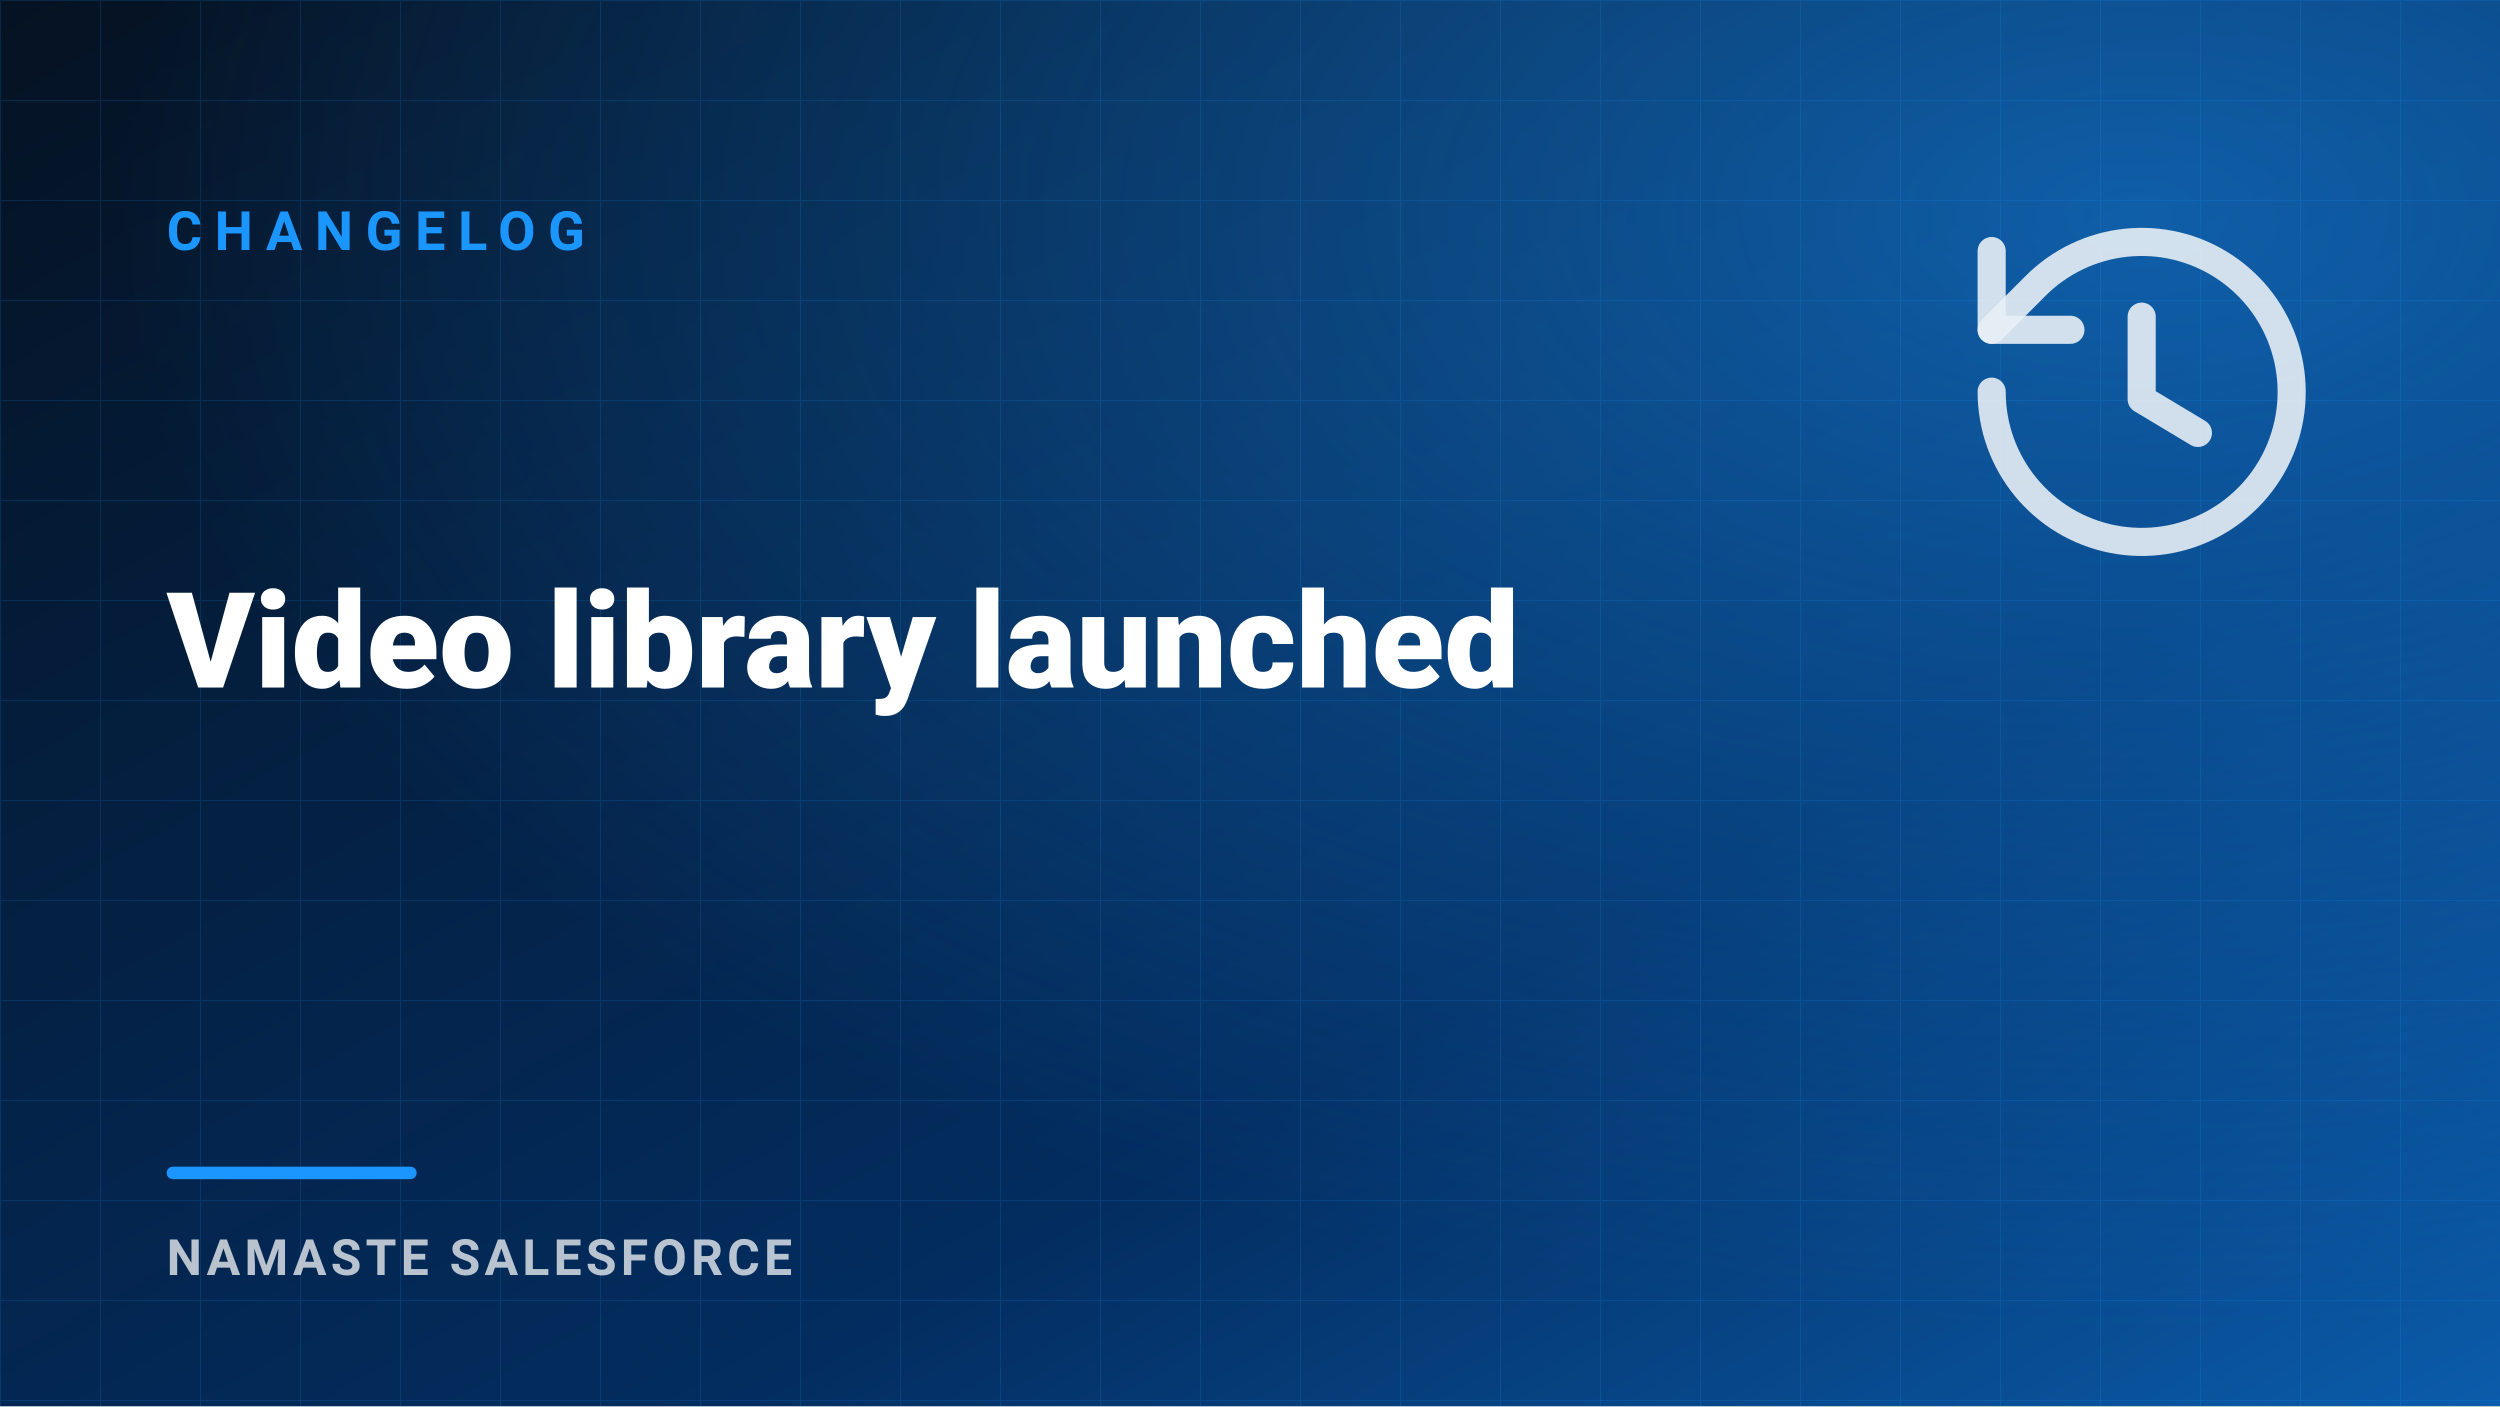
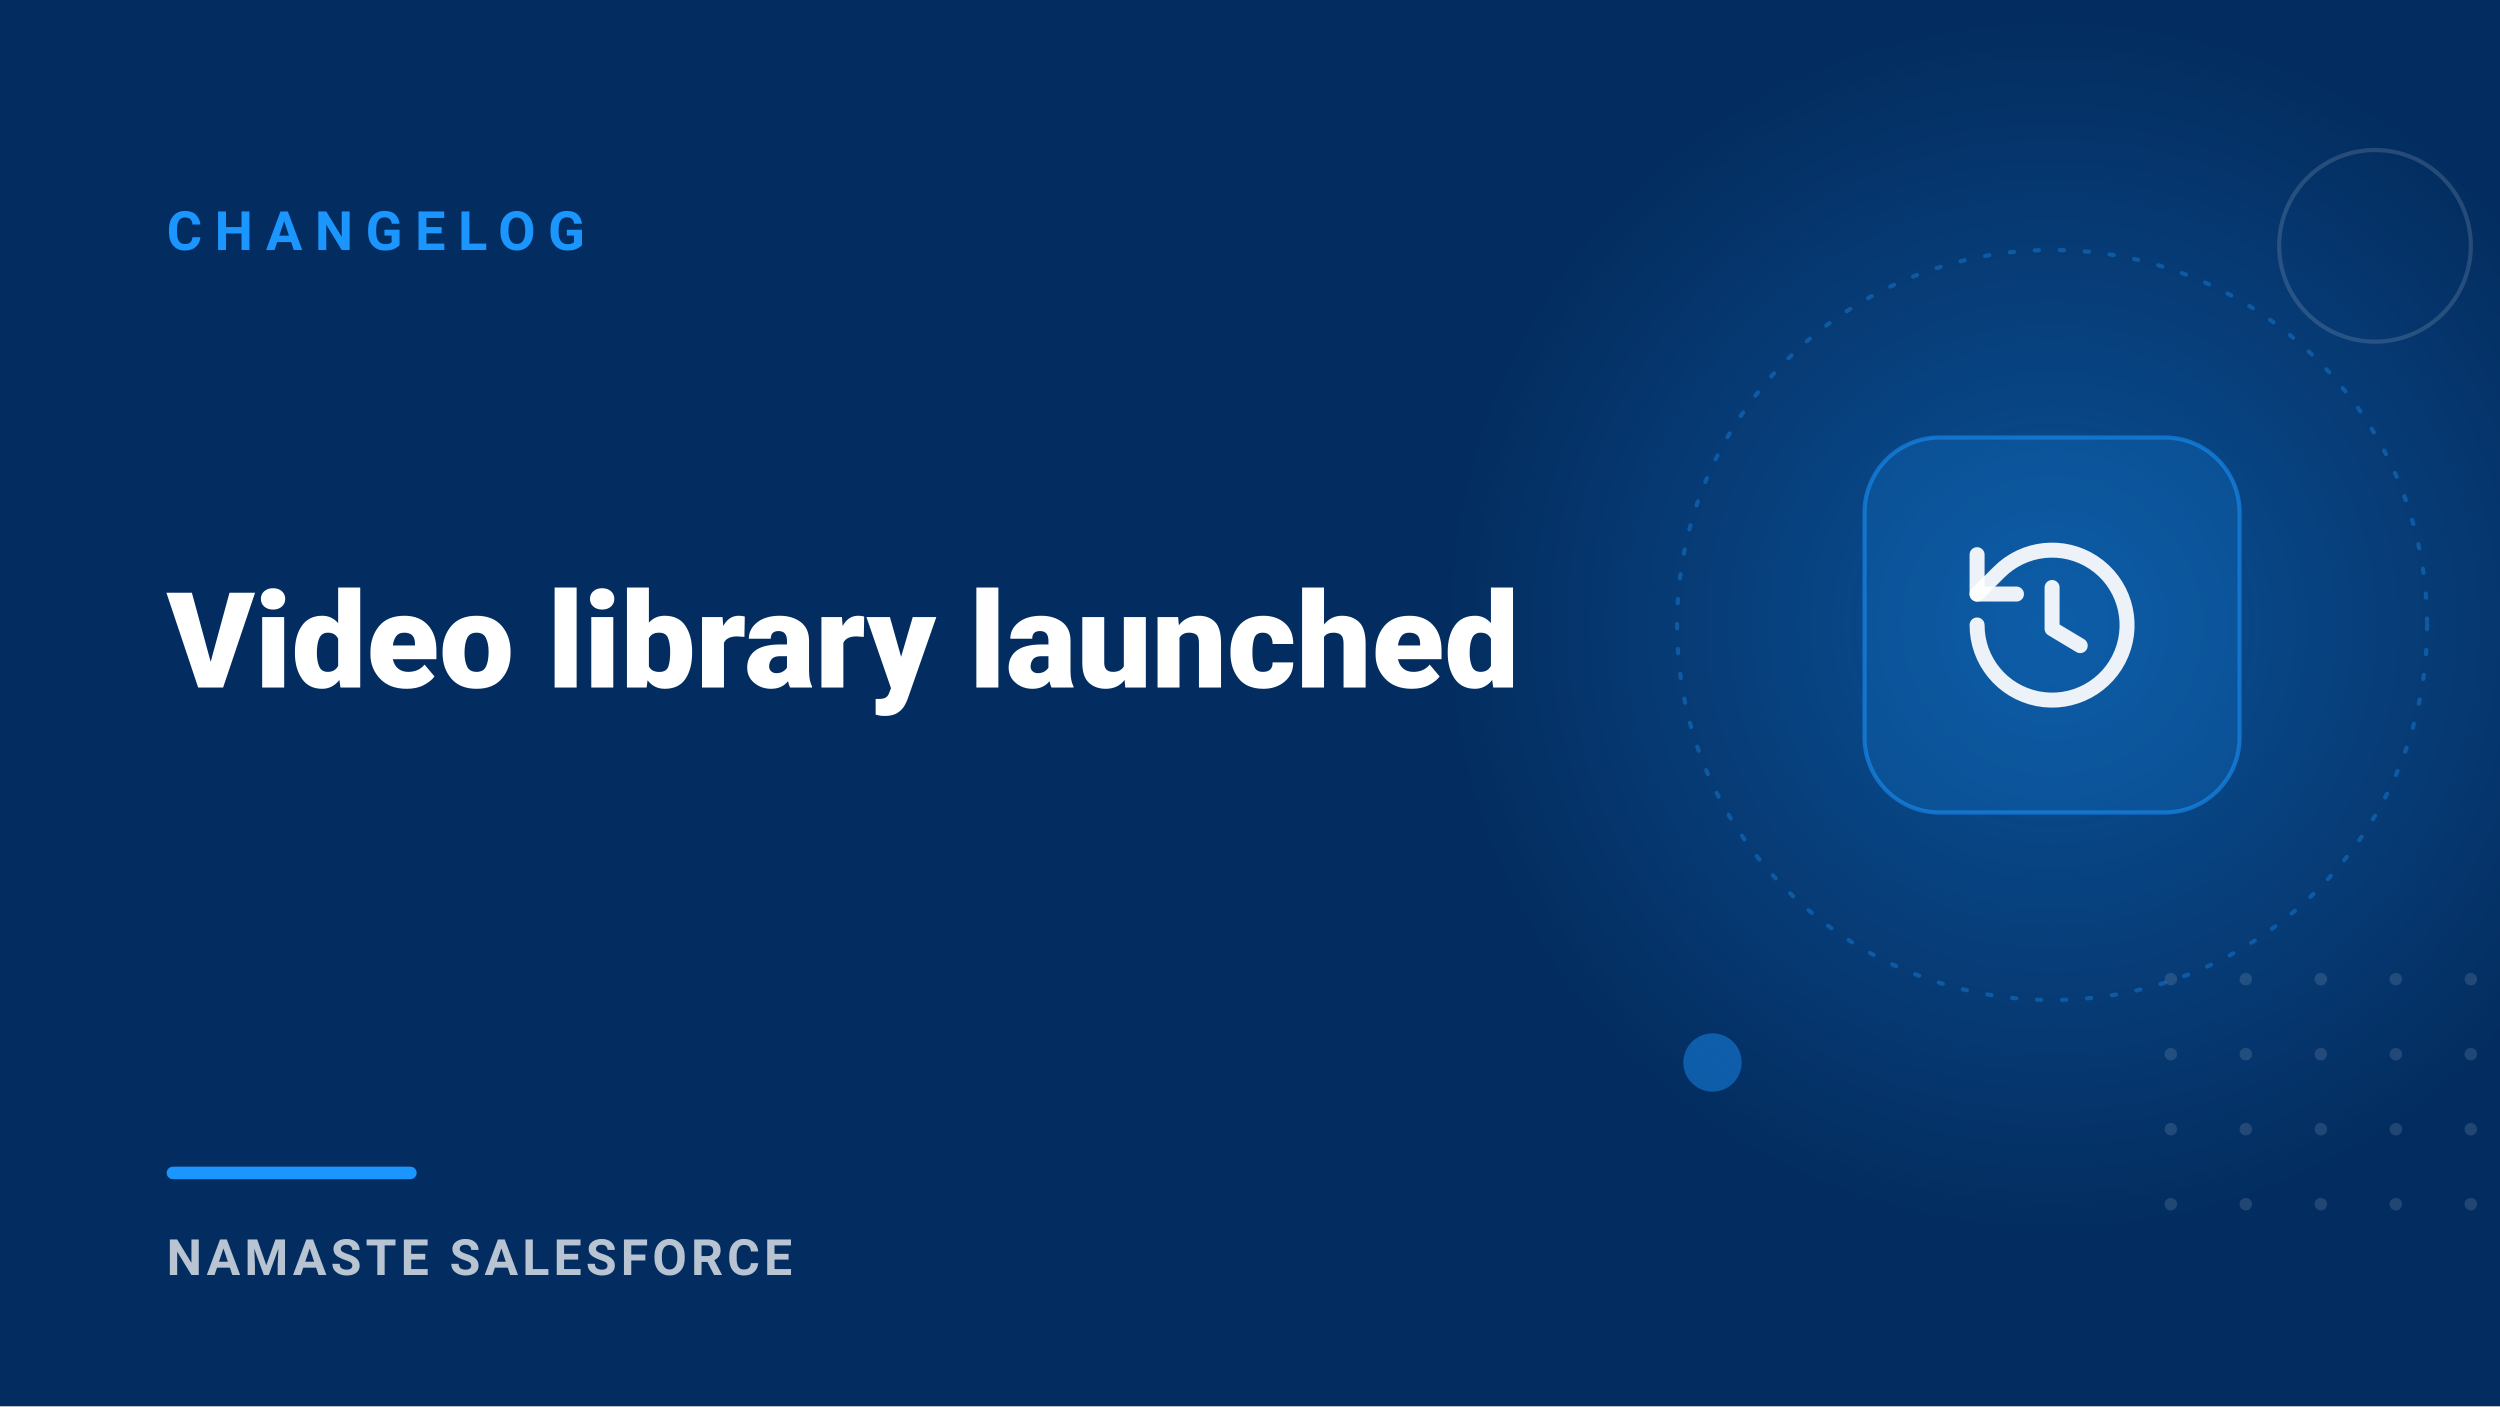
<svg xmlns="http://www.w3.org/2000/svg" viewBox="0 0 1200 675" font-family="Figtree,-apple-system,'Segoe UI',Roboto,sans-serif">
  <defs>
-     <linearGradient id="bg" x1="0" y1="0" x2="1" y2="1">
-       <stop offset="0" stop-color="#051222" />
-       <stop offset="0.65" stop-color="#032d60" />
-       <stop offset="1" stop-color="#0b5cab" />
-     </linearGradient>
-     <pattern id="grid" width="48" height="48" patternUnits="userSpaceOnUse">
-       <path d="M48 0H0v48" fill="none" stroke="rgba(27,150,255,0.16)" stroke-width="1" />
-     </pattern>
-     <radialGradient id="glow" cx="0.85" cy="0.15" r="0.8">
-       <stop offset="0" stop-color="rgba(27,150,255,0.5)" />
+     <radialGradient id="glow" cx="0.5" cy="0.5" r="0.5">
+       <stop offset="0" stop-color="rgba(27,150,255,0.35)" />
      <stop offset="1" stop-color="rgba(27,150,255,0)" />
    </radialGradient>
+     <clipPath id="frame">
+       <rect width="1200" height="675" />
+     </clipPath>
  </defs>
-   <rect width="1200" height="675" fill="url(#bg)" />
-   <rect width="1200" height="675" fill="url(#grid)" />
-   <rect width="1200" height="675" fill="url(#glow)" />
-   <g transform="translate(920,80) scale(9)" fill="none" stroke="rgba(255,255,255,0.9)" stroke-width="1.5" stroke-linecap="round" stroke-linejoin="round" opacity="0.9">
-     <path d="M4 12a8 8 0 1 0 2.3-5.6L4 8.7" />
-     <path d="M4 4.5v4.2h4.2M12 8v4.4l3 1.8" />
+   <rect width="1200" height="675" fill="#032d60" />
+   <g clip-path="url(#frame)">
+     <circle cx="985" cy="300" r="290" fill="url(#glow)" />
+     <circle cx="985" cy="300" r="180" fill="none" stroke="rgba(27,150,255,0.35)" stroke-width="2" stroke-dasharray="2 10" stroke-linecap="round" />
+     <circle cx="1140" cy="118" r="46" fill="none" stroke="rgba(255,255,255,0.14)" stroke-width="2" />
+     <circle cx="822" cy="510" r="14" fill="rgba(27,150,255,0.45)" />
+     <g fill="rgba(255,255,255,0.12)" transform="translate(1042,470)">
+       <circle cx="0" cy="0" r="3" />
+       <circle cx="0" cy="36" r="3" />
+       <circle cx="0" cy="72" r="3" />
+       <circle cx="0" cy="108" r="3" />
+       <circle cx="36" cy="0" r="3" />
+       <circle cx="36" cy="36" r="3" />
+       <circle cx="36" cy="72" r="3" />
+       <circle cx="36" cy="108" r="3" />
+       <circle cx="72" cy="0" r="3" />
+       <circle cx="72" cy="36" r="3" />
+       <circle cx="72" cy="72" r="3" />
+       <circle cx="72" cy="108" r="3" />
+       <circle cx="108" cy="0" r="3" />
+       <circle cx="108" cy="36" r="3" />
+       <circle cx="108" cy="72" r="3" />
+       <circle cx="108" cy="108" r="3" />
+       <circle cx="144" cy="0" r="3" />
+       <circle cx="144" cy="36" r="3" />
+       <circle cx="144" cy="72" r="3" />
+       <circle cx="144" cy="108" r="3" />
+     </g>
+     <rect x="895" y="210" width="180" height="180" rx="36" fill="rgba(27,150,255,0.16)" stroke="rgba(27,150,255,0.55)" stroke-width="2" />
+     <g transform="translate(931,246) scale(4.5)" fill="none" stroke="rgba(255,255,255,0.92)" stroke-width="1.6" stroke-linecap="round" stroke-linejoin="round">
+       <path d="M4 12a8 8 0 1 0 2.3-5.6L4 8.7" />
+       <path d="M4 4.5v4.2h4.2M12 8v4.4l3 1.8" />
+     </g>
  </g>
  <text x="80" y="120" font-size="26" font-weight="700" letter-spacing="6" fill="#1b96ff">CHANGELOG</text>
  <text x="80" y="330" font-size="64" font-weight="800" fill="#ffffff">
    <tspan x="80" dy="0">Video library launched</tspan>
  </text>
  <rect x="80" y="560" width="120" height="6" rx="3" fill="#1b96ff" />
  <text x="80" y="612" font-size="24" font-weight="600" letter-spacing="2" fill="rgba(244,246,248,0.75)">NAMASTE SALESFORCE</text>
</svg>
